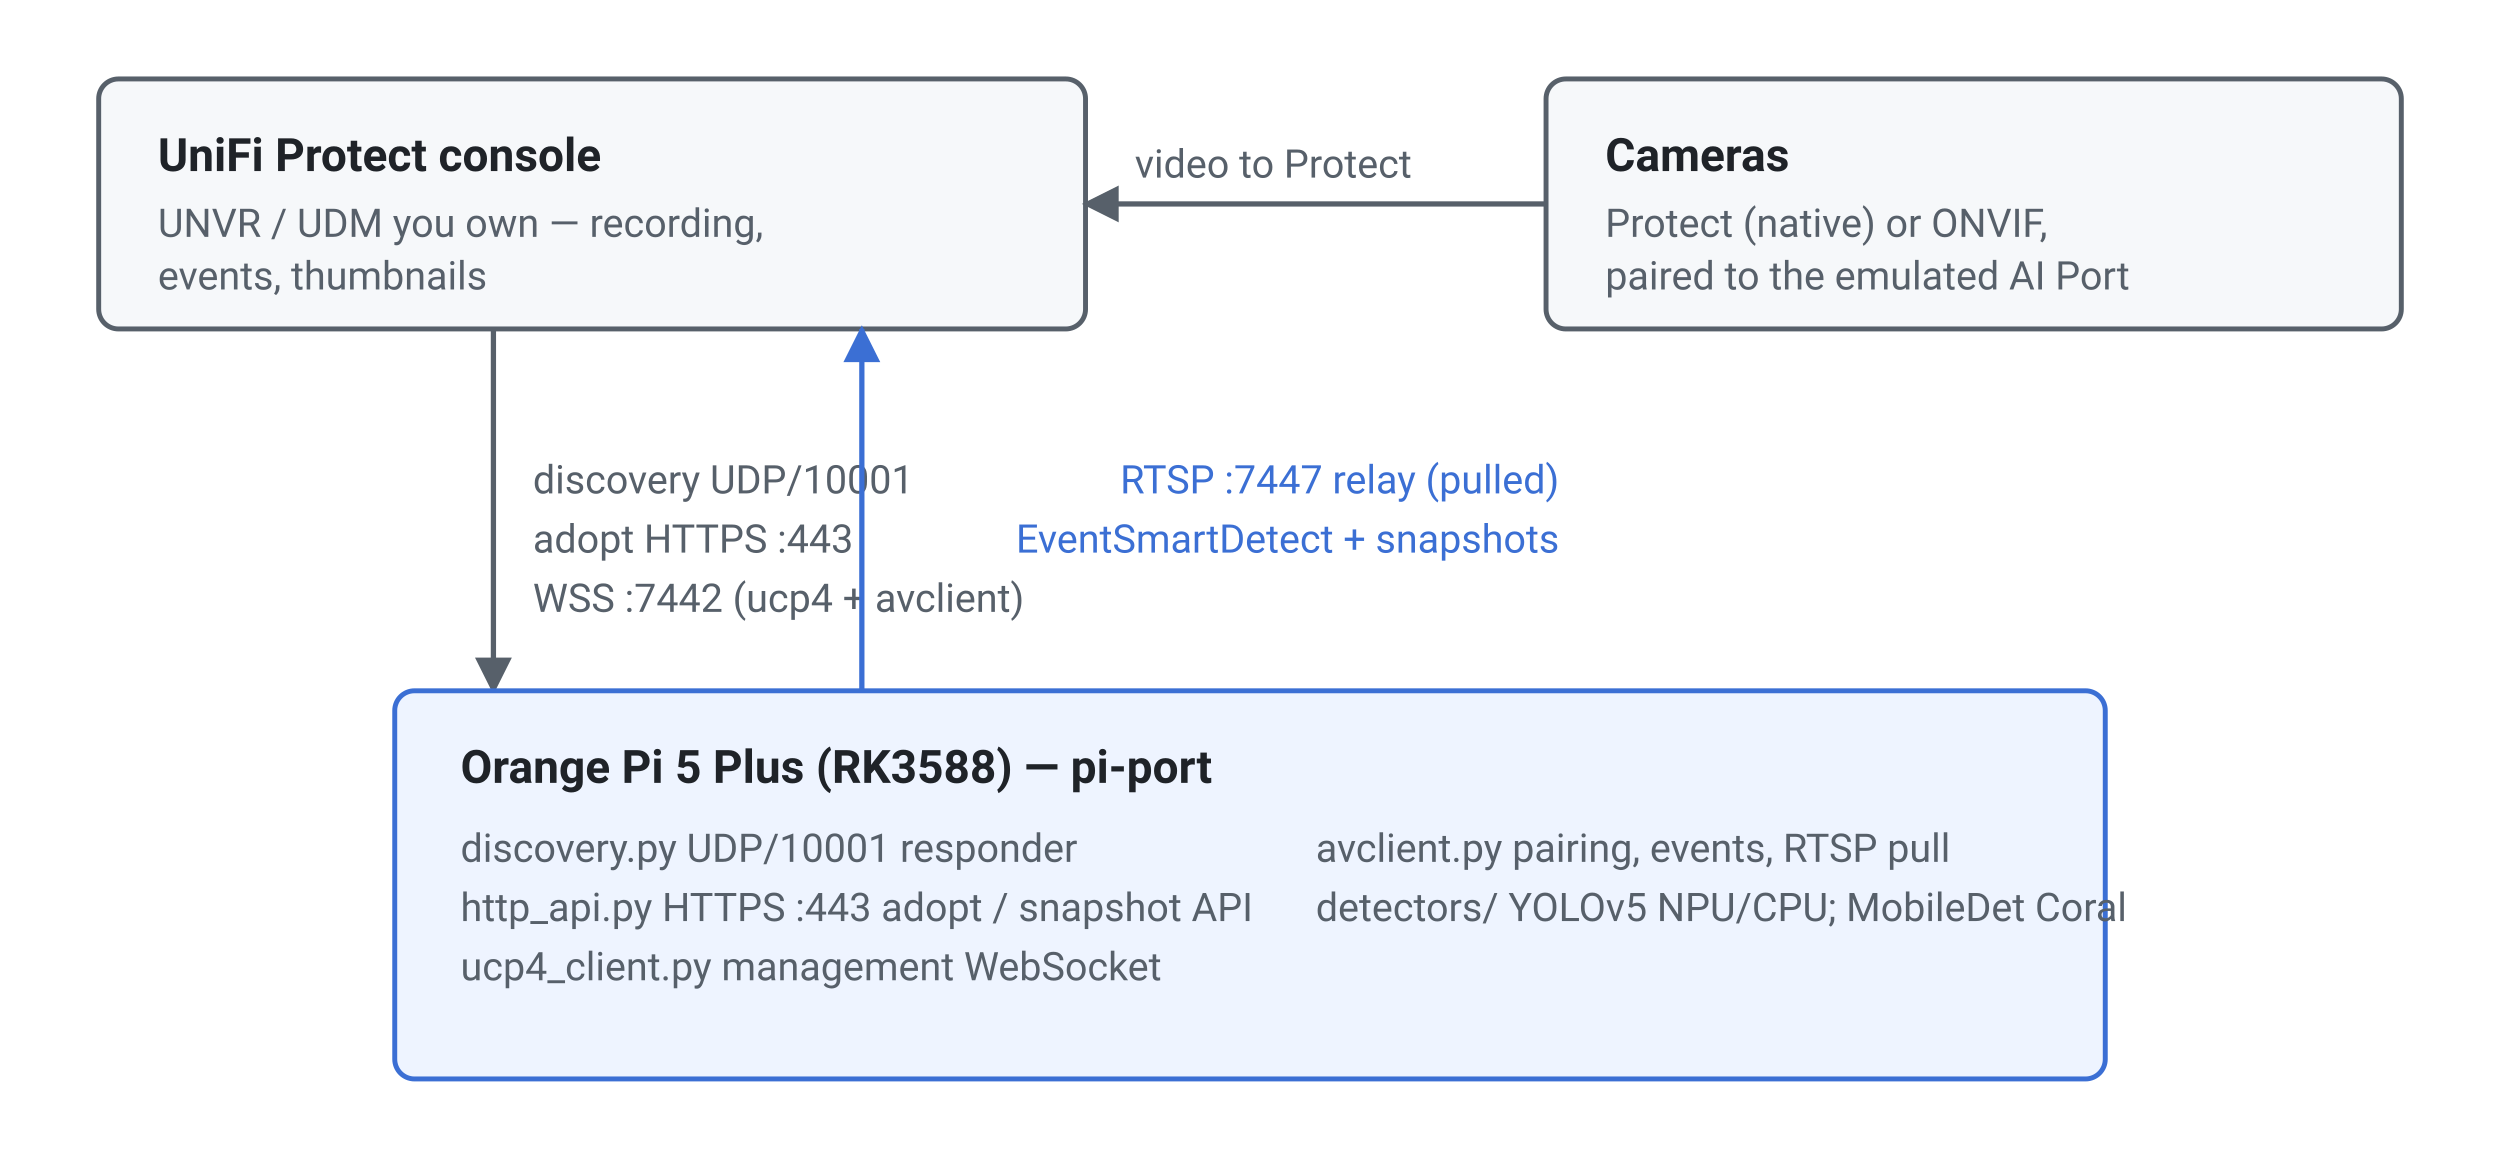
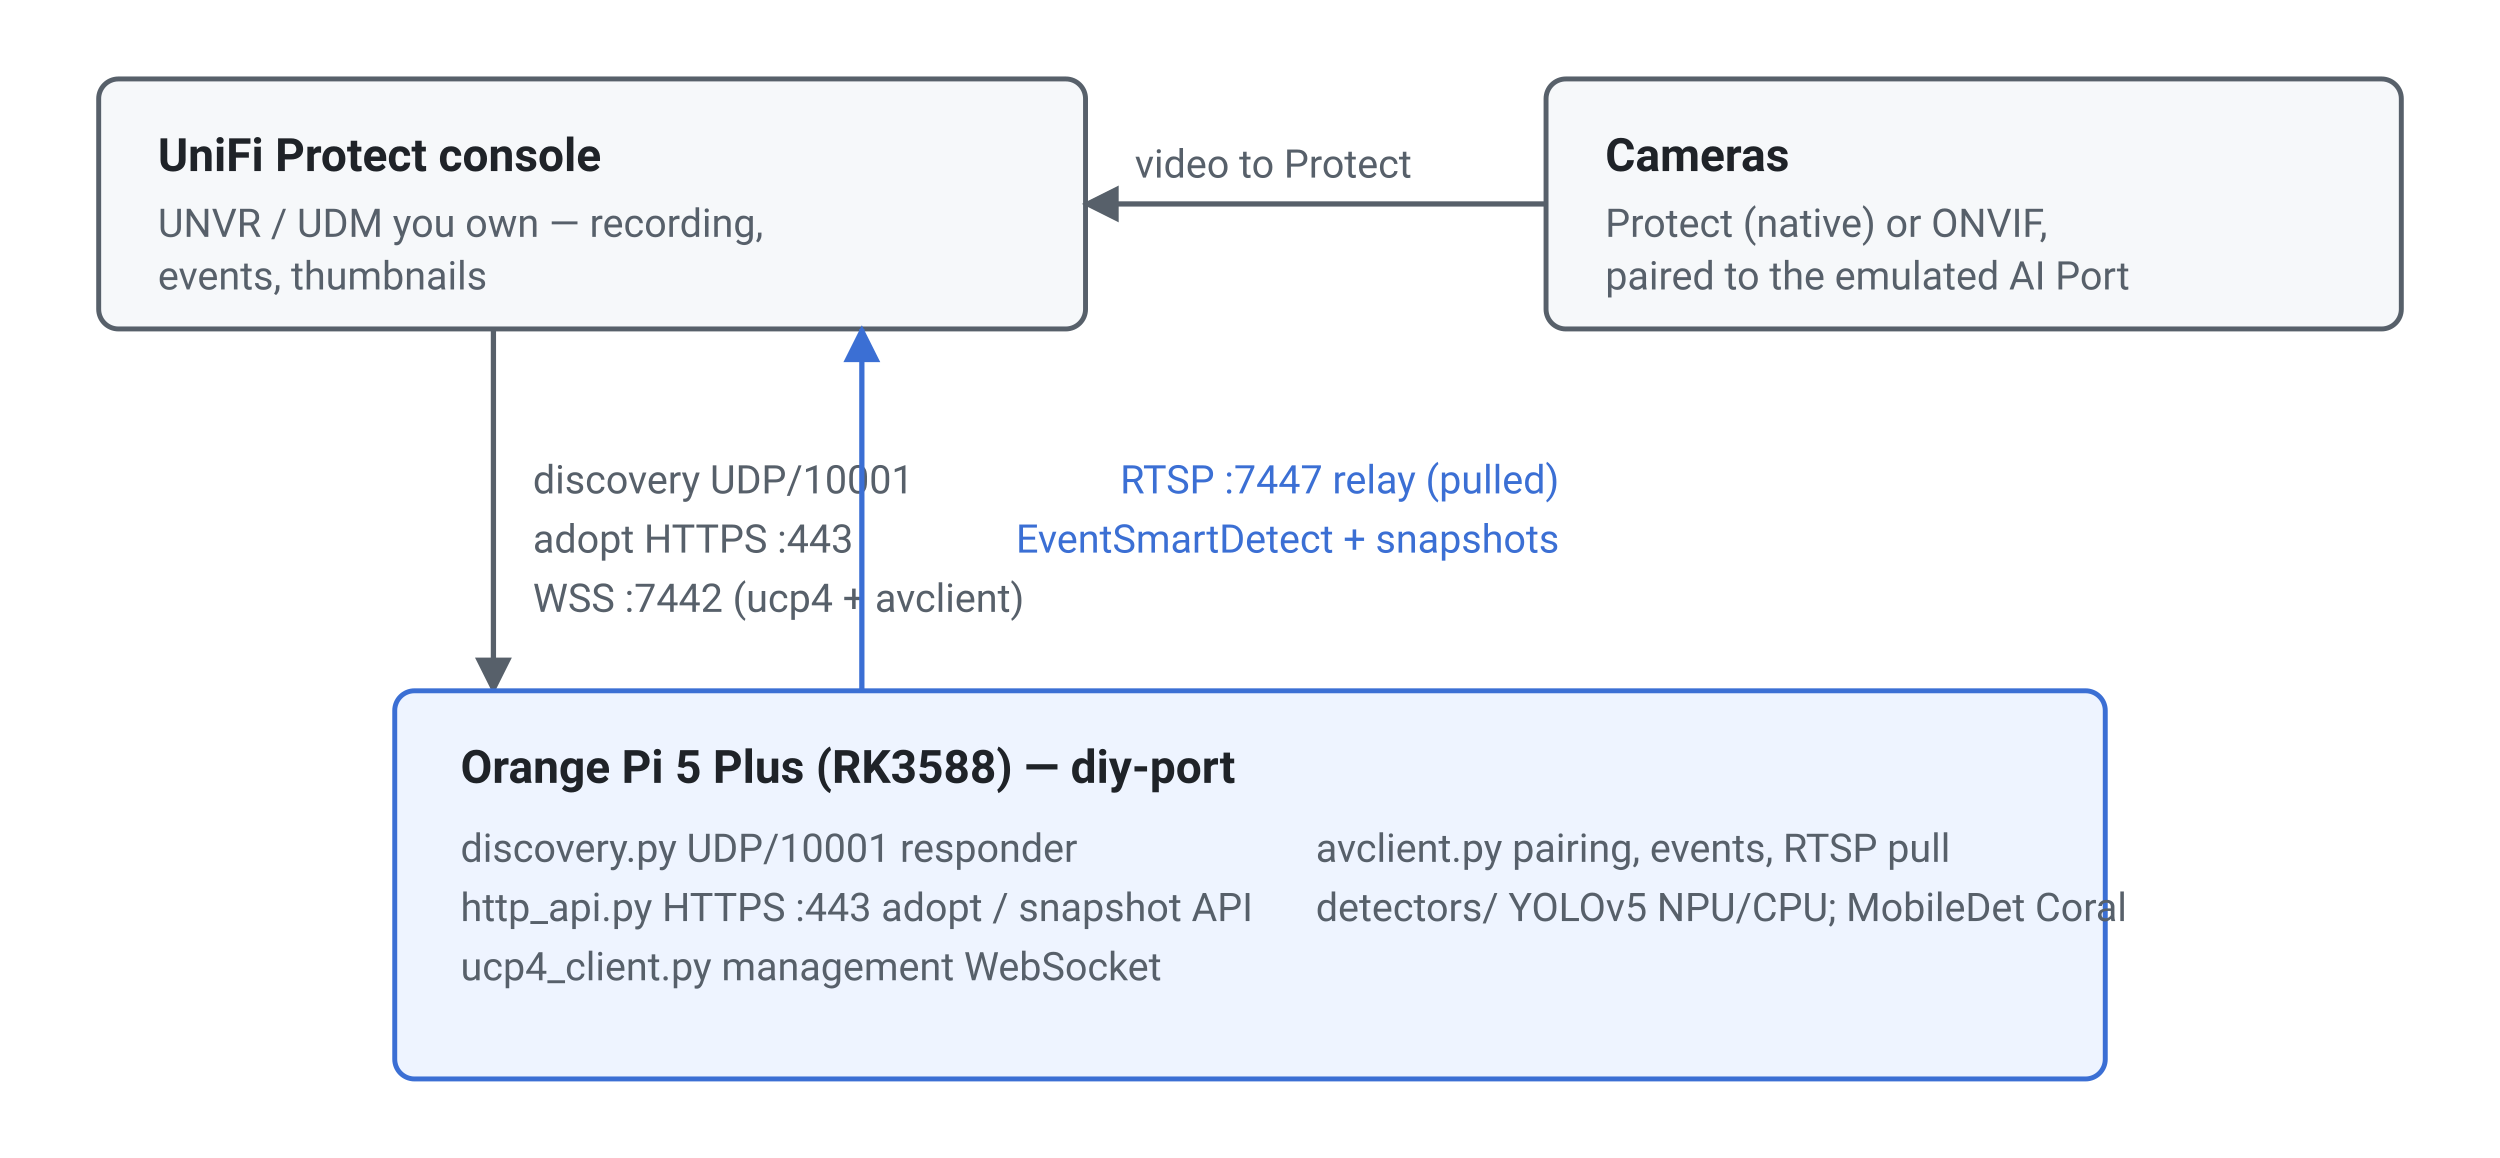
- <svg xmlns="http://www.w3.org/2000/svg" width="760" height="352" viewBox="0 0 760 352" role="img" aria-label="Pi Port data path: cameras stream to a UniFi Protect console, which discovers, adopts and relays video to an Orange Pi running the emulated AI Port, which returns detection events and snapshots">
+ <svg xmlns="http://www.w3.org/2000/svg" width="760" height="352" viewBox="0 0 760 352" role="img" aria-label="DIY Port data path: cameras stream to a UniFi Protect console, which discovers, adopts and relays video to an Orange Pi running the emulated AI Port, which returns detection events and snapshots">
  <style>
    .box  { fill:#f6f8fa; stroke:#57606a; stroke-width:1.5; rx:6; }
    .pi   { fill:#eef4ff; stroke:#3b6fd4; stroke-width:1.5; rx:6; }
    .h    { font:bold 14px -apple-system,Segoe UI,Roboto,Helvetica,Arial,sans-serif; fill:#1f2328; }
    .s    { font:12px -apple-system,Segoe UI,Roboto,Helvetica,Arial,sans-serif; fill:#57606a; }
    .l    { font:12px -apple-system,Segoe UI,Roboto,Helvetica,Arial,sans-serif; fill:#3b6fd4; }
    .edge { stroke:#57606a; stroke-width:1.6; fill:none; marker-end:url(#a); }
    .edge2{ stroke:#3b6fd4; stroke-width:1.6; fill:none; marker-end:url(#b); }
  </style>
  <defs>
    <marker id="a" viewBox="0 0 10 10" refX="9" refY="5" markerWidth="7" markerHeight="7" orient="auto-start-reverse">
      <path d="M0 0 L10 5 L0 10 z" fill="#57606a" />
    </marker>
    <marker id="b" viewBox="0 0 10 10" refX="9" refY="5" markerWidth="7" markerHeight="7" orient="auto-start-reverse">
      <path d="M0 0 L10 5 L0 10 z" fill="#3b6fd4" />
    </marker>
  </defs>
  <rect class="box" x="30" y="24" width="300" height="76" />
  <text class="h" x="48" y="52">UniFi Protect console</text>
  <text class="s" x="48" y="72">UNVR / UDM you own — recording,</text>
  <text class="s" x="48" y="88">events, thumbnails</text>
  <rect class="box" x="470" y="24" width="260" height="76" />
  <text class="h" x="488" y="52">Cameras</text>
  <text class="s" x="488" y="72">Protect (native) or ONVIF,</text>
  <text class="s" x="488" y="88">paired to the emulated AI Port</text>
  <path class="edge" d="M470 62 H330" />
  <text class="s" x="345" y="54">video to Protect</text>
  <path class="edge" d="M150 100 V210" />
  <text class="s" x="162" y="150">discovery UDP/10001</text>
  <text class="s" x="162" y="168">adopt HTTPS :443</text>
  <text class="s" x="162" y="186">WSS :7442 (ucp4 + avclient)</text>
  <path class="edge2" d="M262 210 V100" />
  <text class="l" x="474" y="150" text-anchor="end">RTSP :7447 relay (pulled)</text>
  <text class="l" x="474" y="168" text-anchor="end">EventSmartDetect + snapshots</text>
  <rect class="pi" x="120" y="210" width="520" height="118" />
-   <text class="h" x="140" y="238">Orange Pi 5 Plus (RK3588) — pi-port</text>
+   <text class="h" x="140" y="238">Orange Pi 5 Plus (RK3588) — diy-port</text>
  <text class="s" x="140" y="262">discovery.py   UDP/10001 responder</text>
  <text class="s" x="140" y="280">http_api.py    HTTPS :443 adopt / snapshot API</text>
  <text class="s" x="140" y="298">ucp4_client.py management WebSocket</text>
  <text class="s" x="400" y="262">avclient.py   pairing, events, RTSP pull</text>
  <text class="s" x="400" y="280">detectors/    YOLOv5 NPU/CPU; MobileDet Coral</text>
</svg>
